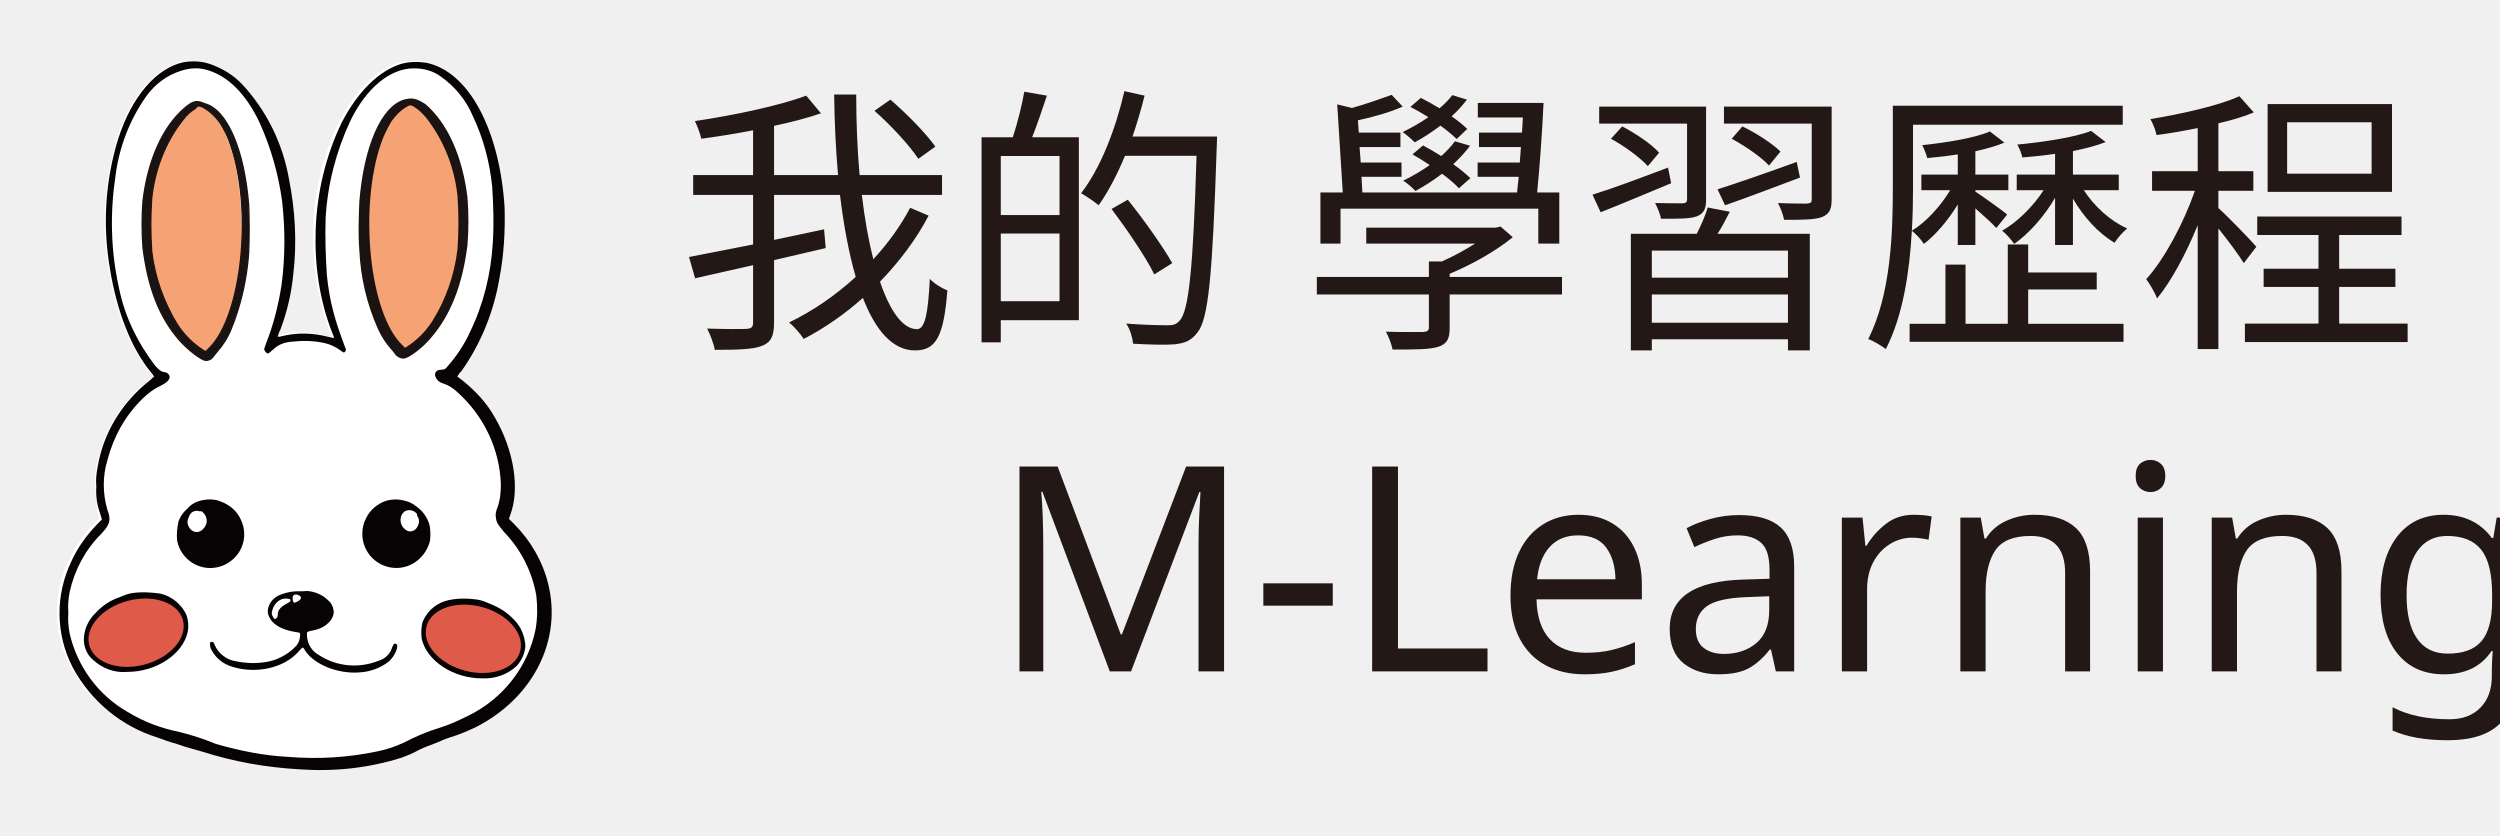
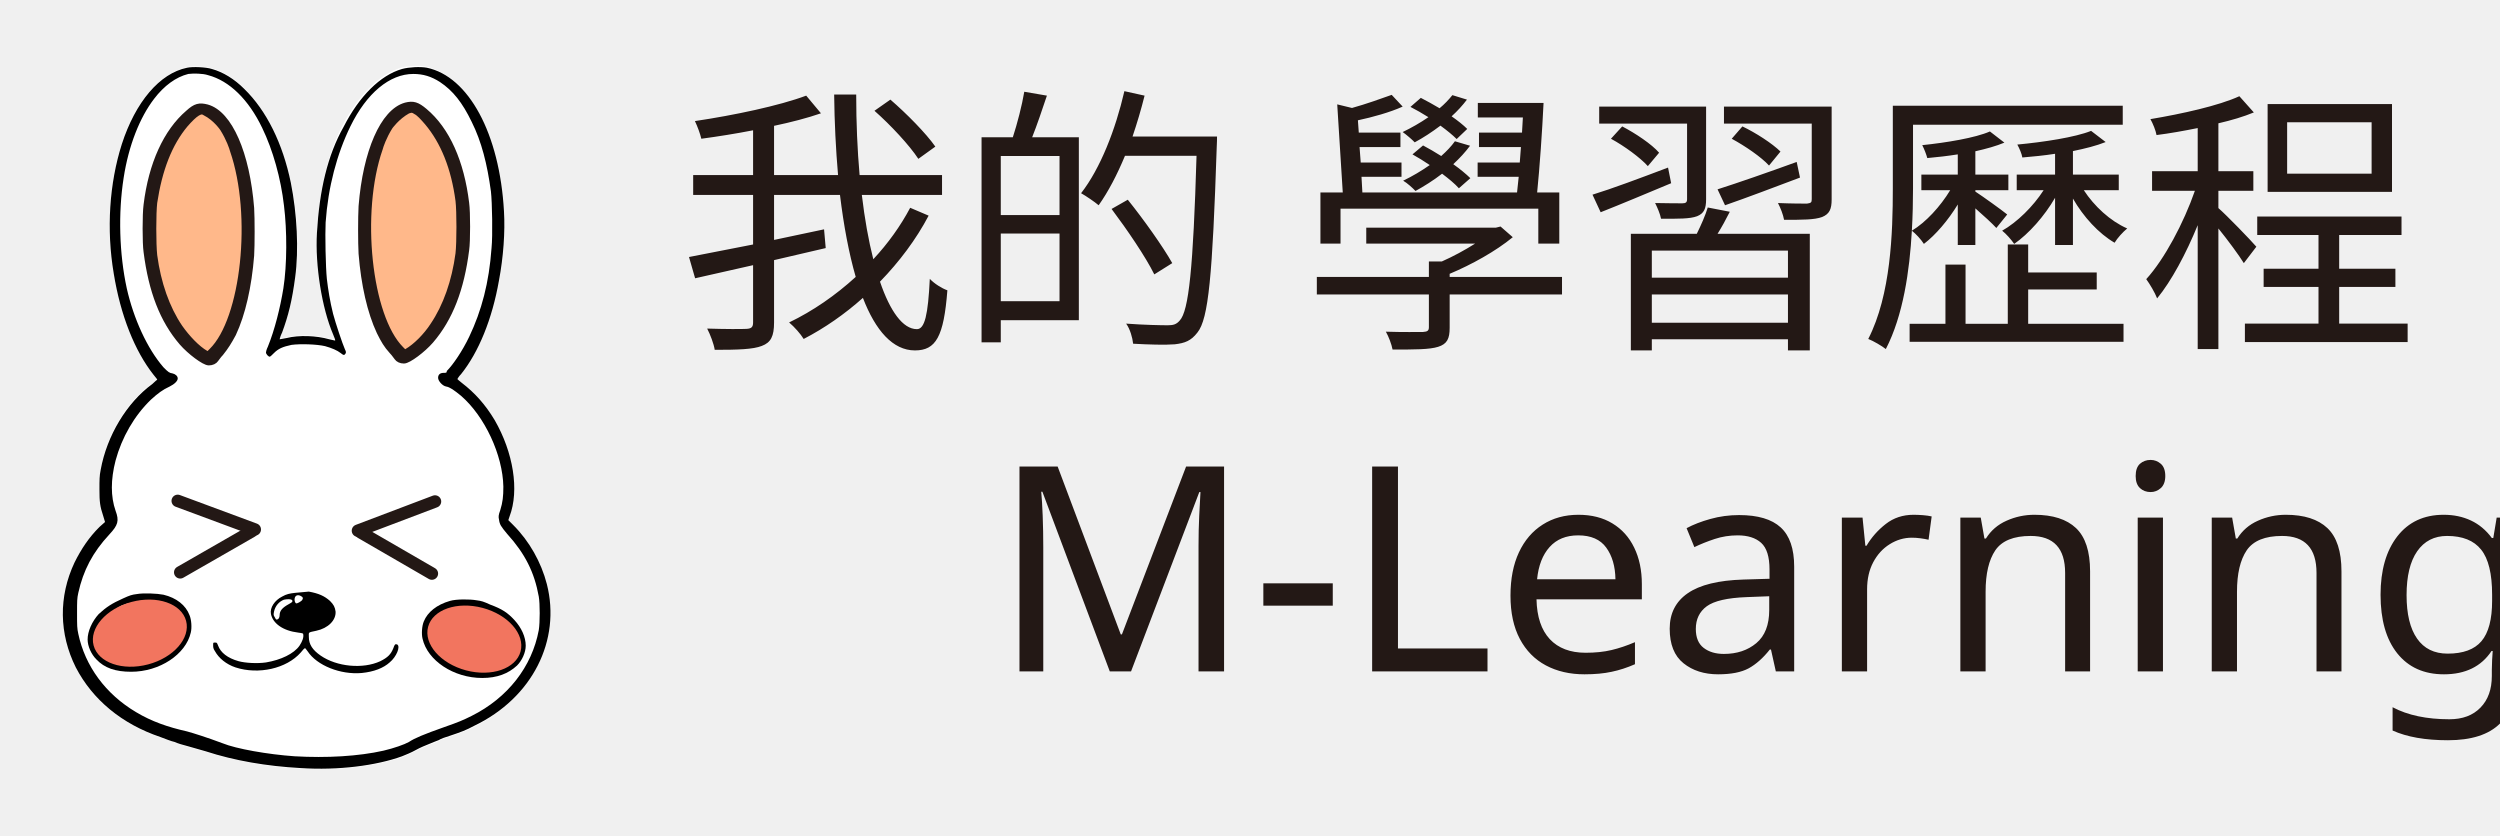
<svg xmlns="http://www.w3.org/2000/svg" version="1.1" id="圖層_1" x="0px" y="0px" viewBox="0 0 402.3 134.5" style="enable-background:new 0 0 402.3 134.5;" xml:space="preserve">
  <style type="text/css">
- 	.st0{fill-rule:evenodd;clip-rule:evenodd;fill:#FFFFFF;}
- 	.st1{fill-rule:evenodd;clip-rule:evenodd;fill:#070304;}
- 	.st2{fill:#E05A49;}
- 	.st3{fill-rule:evenodd;clip-rule:evenodd;fill:#F5A274;}
- 	.st4{fill-rule:evenodd;clip-rule:evenodd;fill:#1B1311;stroke:#1B1311;stroke-width:0.41;stroke-miterlimit:10;}
- 	.st5{fill-rule:evenodd;clip-rule:evenodd;fill:#1B1311;stroke:#1B1311;stroke-width:0.205;stroke-miterlimit:10;}
- 	.st6{fill:#231815;}
- 	.st7{font-family:'LobsterTwo-Italic';}
- 	.st8{font-size:46.178px;}
- 	.st9{font-family:'NotoSerifTC-Medium-83pv-RKSJ-H';}
- 	.st10{font-size:45px;}
+ 	.st0{fill:#231815;}
+ 	.st1{font-family:'LobsterTwo-Italic';}
+ 	.st2{font-size:46.178px;}
+ 	.st3{font-family:'NotoSerifTC-Medium-83pv-RKSJ-H';}
+ 	.st4{font-size:45px;}
+ 	.st5{fill-rule:evenodd;clip-rule:evenodd;fill:#FFFFFF;}
+ 	.st6{fill-rule:evenodd;clip-rule:evenodd;}
+ 	.st7{fill:#F2755F;}
+ 	.st8{fill-rule:evenodd;clip-rule:evenodd;fill:#FFB88A;}
+ 	.st9{fill-rule:evenodd;clip-rule:evenodd;fill:#231815;stroke:#231815;stroke-miterlimit:10;}
+ 	.st10{fill:none;stroke:#231815;stroke-width:2;stroke-linecap:round;stroke-linejoin:round;}
</style>
  <g>
-     <g id="logo" transform="translate(0 -54.5)">
-       <g id="Group_535" transform="translate(-30 -43.202)">
-         <path id="Path_1519" class="st0" d="M111.4,183.4c-1-1.1-1.2-1.4-1.3-2.3c-0.1-0.5,0-1.1,0.2-1.5c0.4-1.2,0.6-2.6,0.6-3.9     c-0.2-5.6-2.7-10.9-6.9-14.7c-0.7-0.7-1.5-1.2-2.4-1.5c-0.7-0.2-1.2-0.7-1.3-1.4c0-0.5,0.3-0.8,1-0.8c0.3,0,0.7-0.1,0.9-0.4     c1.5-1.7,2.7-3.5,3.7-5.6c2.1-4.5,3.4-9.4,3.7-14.4c0.1-3.1,0.1-6.1-0.1-9.1c-0.4-3.9-1.4-7.8-3.1-11.3c-1.1-2.6-2.9-4.8-5.2-6.4     c-1.3-0.9-2.8-1.4-4.3-1.3c-3.9,0-7.6,3.1-10.2,8.4c-2.3,4.9-3.7,10.2-4,15.7c-0.1,3.1-0.1,6.1,0.2,9.2c0.2,1.9,0.6,3.8,1,5.7     c0.5,2,1.1,3.9,1.9,5.8c0.2,0.4,0.2,0.5,0.1,0.7c-0.2,0.3-0.4,0.3-0.8-0.1c-0.8-0.6-1.6-1-2.6-1.2c-1.8-0.4-3.6-0.4-5.4-0.2     c-1.1,0.1-2.1,0.5-2.9,1.3c-0.2,0.2-0.5,0.4-0.8,0.6c-0.3-0.1-0.6-0.4-0.6-0.7c0.1-0.3,0.2-0.6,0.3-0.9c1.2-3.1,2-6.2,2.5-9.4     c0.6-4.5,0.6-9,0.1-13.5c-0.6-4.3-1.8-8.6-3.6-12.6c-2.2-4.7-5.3-7.8-8.8-8.6c-1.2-0.3-2.3-0.2-3.5,0c-2.2,0.7-4.2,2.1-5.5,4     c-2.7,3.8-4.4,8.2-5,12.8c-0.9,6-0.7,12,0.5,17.9c1,4.7,3,9,5.9,12.8c0.7,0.9,0.8,0.9,1.5,1c0.4,0,0.8,0.4,0.8,0.8     c0,0.4-0.5,0.9-1.3,1.3c-1.1,0.6-2.1,1.3-3,2.1c-2.8,2.7-4.8,6.1-5.7,9.9c-0.8,2.7-0.8,5.5,0,8.1c0.5,1.6,0.3,2.3-1,3.8     c-2.5,2.6-4.3,5.9-5.1,9.4c-0.2,1.1-0.3,2.2-0.2,3.3c-0.1,1.1,0,2.2,0.2,3.3c1.2,5.4,4.6,10,9.4,12.7c2.5,1.5,5.3,2.6,8.3,3.2     c2,0.5,3.9,1.1,5.8,1.9c3.8,1.1,7.8,1.9,11.7,2.1c4.8,0.4,9.7,0.1,14.4-0.9c1.4-0.3,2.8-0.8,4.2-1.4c1.9-0.9,3.8-1.8,5.8-2.4     c1.5-0.5,3-1.1,4.5-1.9c5.6-2.7,9.7-7.9,10.9-14c0.2-1.8,0.2-3.6,0.1-5.4C115.9,189.7,114.2,186.2,111.4,183.4z" />
-         <path id="Path_1520" class="st0" d="M45.3,176c0-1,0-2.1,0.2-3.1c1-5.5,3.9-10.5,8.3-13.9c0.3-0.2,0.6-0.4,0.8-0.7     c-0.2-0.3-0.4-0.5-0.6-0.8c-3.1-3.8-5.4-9.7-6.5-16.5c-1.2-7-0.7-14.2,1.3-21c2.2-6.9,6.1-11.4,10.6-12.4c1.3-0.2,2.7-0.1,4,0.2     c2,0.6,3.8,1.8,5.2,3.3c3.9,4.2,6.5,9.5,7.5,15.2c1.1,5,1.3,10.2,0.7,15.3c-0.3,3.1-1.1,6.1-2.1,9c-0.2,0.4-0.3,0.8-0.4,1.1     c0.4,0,0.8-0.1,1.1-0.2c2.3-0.5,4.7-0.4,7,0.2c0.4,0.1,0.8,0.2,0.9,0.2c0.1,0,0-0.3-0.3-1c-1.9-5.2-2.8-10.8-2.6-16.4     c0.1-6,1.6-11.9,4.2-17.3c2.6-5,6-8.3,9.5-9.4c1.3-0.3,2.7-0.4,4.1-0.2c6.8,1.4,11.8,10.7,12.6,23.3c0.2,3.8-0.1,7.5-0.8,11.2     c-0.8,5.5-2.9,10.7-6.2,15.2c-0.2,0.2-0.4,0.5-0.6,0.8c0.2,0.2,0.5,0.5,0.8,0.6c2.2,1.6,4,3.7,5.3,6.1c3.1,5.2,4,11.4,2.4,15.6     l-0.2,0.6l0.8,0.8c2.6,2.7,4.5,6,5.5,9.6c2.3,9.1-2.4,18.4-11.6,23.1c-1.3,0.7-2.6,1.2-4,1.6c-0.6,0.2-1.2,0.4-1.8,0.7     c-0.5,0.2-1,0.4-1.5,0.6c-0.5,0.2-1.5,0.6-2.3,1c-0.7,0.4-1.7,0.8-2.3,1c-5.3,1.7-10.9,2.3-16.5,1.9c-5.2-0.3-10.5-1.2-15.5-2.8     c-0.8-0.2-2-0.6-2.8-0.8s-1.8-0.5-2.2-0.7s-1.5-0.5-2.3-0.8c-5.9-1.8-10.8-5.9-13.7-11.3c-2.8-5.3-2.9-11.7-0.2-17.1     c1-2.1,2.3-4.1,4-5.8l0.9-0.9l-0.3-1" />
-         <path id="Path_1521" class="st1" d="M59.6,107.7c-4.4,0.9-8.4,5.5-10.6,12.4c-2.1,6.8-2.5,14-1.3,20.9c1.1,6.8,3.4,12.7,6.5,16.5     c0.2,0.2,0.4,0.5,0.6,0.8c-0.3,0.2-0.5,0.5-0.8,0.7c-4.4,3.5-7.4,8.4-8.3,13.9c-0.2,1-0.3,2.1-0.2,3.1c-0.1,1.5,0.1,2.9,0.6,4.3     l0.3,1l-0.9,0.9c-1.6,1.7-3,3.6-4,5.8c-2.6,5.4-2.6,11.7,0.2,17.1c2.9,5.4,7.8,9.5,13.7,11.3c0.8,0.3,1.9,0.7,2.3,0.8     c0.5,0.1,1.5,0.5,2.2,0.7c0.8,0.2,2,0.6,2.8,0.8c5,1.6,10.2,2.5,15.5,2.8c5.6,0.4,11.2-0.2,16.5-1.9c0.5-0.2,1.6-0.6,2.3-1     c0.7-0.4,1.7-0.8,2.3-1c0.5-0.2,1-0.4,1.5-0.6c0.6-0.3,1.2-0.5,1.8-0.7c1.4-0.4,2.7-1,4-1.6c9.2-4.7,13.9-14,11.6-23.1     c-0.9-3.6-2.8-6.9-5.5-9.6l-0.8-0.8l0.2-0.6c1.6-4.2,0.6-10.4-2.4-15.6c-1.3-2.4-3.2-4.4-5.3-6.1c-0.3-0.2-0.5-0.4-0.8-0.6     c0.2-0.3,0.3-0.6,0.6-0.8c3.2-4.5,5.3-9.7,6.2-15.2c0.7-3.7,0.9-7.4,0.8-11.2c-0.8-12.6-5.8-21.9-12.6-23.3     c-1.4-0.2-2.7-0.2-4.1,0.2c-3.5,1.1-6.9,4.4-9.5,9.4c-2.6,5.4-4,11.3-4.2,17.3c-0.2,5.6,0.6,11.2,2.6,16.4c0.3,0.7,0.4,1,0.3,1     c0,0-0.4-0.1-0.9-0.2c-2.3-0.6-4.7-0.7-7-0.2c-0.4,0.1-0.8,0.2-1.1,0.2c0.1-0.4,0.2-0.8,0.4-1.1c1.1-2.9,1.8-5.9,2.1-9     c0.6-5.1,0.3-10.3-0.7-15.3c-1-5.7-3.6-11-7.5-15.2c-1.4-1.5-3.2-2.6-5.2-3.3C62.3,107.5,60.9,107.5,59.6,107.7z M63.1,108.9     c3.5,0.9,6.5,3.9,8.7,8.6c1.8,4,3,8.2,3.6,12.6c0.5,4.5,0.5,9-0.1,13.5c-0.5,3.2-1.3,6.4-2.5,9.4c-0.1,0.3-0.2,0.6-0.3,0.9     c0.1,0.3,0.3,0.6,0.6,0.7c0.3-0.1,0.5-0.4,0.8-0.6c0.8-0.8,1.8-1.2,2.9-1.3c1.8-0.2,3.6-0.2,5.4,0.2c0.9,0.2,1.8,0.6,2.6,1.2     c0.5,0.4,0.6,0.4,0.8,0.1c0.1-0.2,0.1-0.3-0.1-0.7c-0.7-1.9-1.4-3.8-1.9-5.8c-0.5-1.9-0.8-3.8-1-5.7c-0.2-3.1-0.3-6.1-0.2-9.2     c0.3-5.4,1.7-10.8,4-15.7c2.6-5.3,6.4-8.4,10.2-8.4c1.6,0,3.1,0.4,4.3,1.3c2.3,1.6,4.1,3.8,5.2,6.4c1.7,3.6,2.7,7.4,3.1,11.3     c0.2,3,0.3,6.1,0.1,9.1c-0.3,5-1.5,9.9-3.7,14.4c-0.9,2-2.2,3.9-3.7,5.6c-0.2,0.3-0.5,0.4-0.9,0.4c-0.6,0-1,0.3-1,0.8     c0.1,0.7,0.6,1.2,1.3,1.4c0.9,0.3,1.7,0.8,2.4,1.5c4.2,3.8,6.7,9.1,6.9,14.7c0,1.3-0.1,2.6-0.6,3.9c-0.2,0.5-0.3,1-0.2,1.5     c0.1,0.8,0.3,1.1,1.3,2.3c2.7,2.8,4.5,6.3,5.2,10.2c0.2,1.8,0.2,3.6-0.1,5.4c-1.2,6.1-5.3,11.3-10.9,14c-1.4,0.7-2.9,1.4-4.5,1.9     c-2,0.6-3.9,1.4-5.8,2.4c-1.3,0.6-2.7,1.1-4.2,1.4c-4.7,1-9.6,1.3-14.4,0.9c-4-0.2-7.9-1-11.7-2.1c-1.9-0.8-3.8-1.4-5.8-1.9     c-2.9-0.6-5.7-1.6-8.3-3.2c-4.8-2.7-8.2-7.4-9.4-12.7c-0.2-1.1-0.3-2.2-0.2-3.3c-0.1-1.1,0-2.2,0.2-3.3c0.8-3.6,2.5-6.8,5.1-9.4     c1.4-1.5,1.6-2.2,1-3.8c-0.8-2.7-0.8-5.5,0-8.1c1-3.8,2.9-7.2,5.7-9.9c0.9-0.9,1.9-1.6,3-2.1c0.8-0.4,1.3-0.9,1.3-1.3     c0-0.4-0.4-0.8-0.8-0.8c-0.6-0.1-0.7-0.2-1.5-1c-2.9-3.8-5-8.1-5.9-12.8c-1.3-5.9-1.4-12-0.5-17.9c0.6-4.6,2.3-9,5-12.8     c1.4-1.9,3.3-3.3,5.5-4C60.7,108.6,61.9,108.6,63.1,108.9z" />
-         <path id="Path_1522" class="st1" d="M77.1,192.9c-0.8,0.1-1.5,0.3-2.2,0.6c-1.1,0.5-1.9,1.6-1.8,2.8c0.3,1.6,1.9,2.7,4.4,3.1     c0.7,0.1,0.8,0.1,0.8,0.4c0,0.7-0.2,1.3-0.6,1.8c-1.4,1.5-3.3,2.5-5.4,2.7c-1.5,0.2-3,0.1-4.4-0.2c-1.4-0.2-2.7-1.2-3.3-2.5     c-0.2-0.5-0.2-0.6-0.5-0.6s-0.3,0-0.3,0.4c0,0.4,0.1,0.7,0.3,1c0.7,1.3,1.9,2.2,3.3,2.6c3.8,1.2,8.3,0.2,10.6-2.4     c0.2-0.2,0.4-0.5,0.7-0.7c0.2,0.1,0.3,0.3,0.4,0.5c1.5,2.3,5.4,3.8,8.8,3.5c1.7-0.1,3.3-0.7,4.6-1.7c1.1-0.9,1.8-2.7,1.2-2.9     c-0.3-0.1-0.4,0.1-0.6,0.6c-0.3,1-1.1,1.8-2.1,2.1c-3.2,1.3-6.8,1-9.7-0.9c-1.1-0.6-1.8-1.7-1.9-3c0-0.8-0.2-0.7,1.2-1     c1.9-0.4,3.2-1.8,3.1-3.1c-0.1-0.7-0.4-1.3-0.9-1.7c-0.9-0.9-2.1-1.4-3.4-1.5C78.6,192.9,77.8,192.8,77.1,192.9z M78.1,193.5     c0.4,0.2,0.4,0.4,0.2,0.7c-0.2,0.2-0.6,0.4-0.9,0.5c-0.2,0-0.3-0.4-0.3-0.6C77,193.4,77.5,193.2,78.1,193.5L78.1,193.5z      M76.6,194.1c0.3,0.2,0.2,0.4-0.4,0.7c-1.1,0.6-1.5,1.1-1.5,1.8c0,0.4-0.2,0.7-0.5,0.7c-0.1,0-0.2-0.2-0.3-0.4     c-0.2-0.3-0.2-0.6-0.1-0.9c0.2-0.9,0.8-1.6,1.6-1.9C75.8,194,76.2,194,76.6,194.1L76.6,194.1z" />
-         <g id="Group_530" transform="translate(2.696 64.324)">
-           <path id="Path_1523" class="st1" d="M48.7,128.8c-0.8,0.1-1.5,0.4-2.2,0.7c-1.5,0.5-2.8,1.4-3.9,2.6c-1.1,1.1-1.8,2.6-1.8,4.2      c0,1.2,0.5,2.4,1.4,3.2c1.5,1.4,3.5,2.2,5.6,2c4.6,0,8.9-2.8,9.7-6.4c0.2-0.9,0.1-1.9-0.2-2.8c-0.8-1.7-2.4-3-4.2-3.4      C51.6,128.7,50.2,128.6,48.7,128.8z M52.4,130.1c1.5,0.3,2.8,1.2,3.6,2.5c1,2-0.1,4.4-2.6,6.2c-1,0.6-2.1,1.1-3.2,1.4      c-0.8,0.2-1.6,0.3-2.4,0.3c-0.7,0.1-1.5,0-2.2-0.2c-1.4-0.3-2.6-1.2-3.3-2.4c-1-2.1,0.1-4.6,2.9-6.4c0.8-0.6,1.8-1,2.7-1.1      c0.6-0.1,1.1-0.2,1.2-0.3C50.2,129.9,51.3,129.9,52.4,130.1z" />
-           <ellipse id="Ellipse_231" transform="matrix(0.9664 -0.2571 0.2571 0.9664 -33.0996 17.1851)" class="st2" cx="49.2" cy="135.2" rx="7.8" ry="5.3" />
-         </g>
-         <g id="Group_531" transform="translate(43.852 65.064)">
-           <path id="Path_1524" class="st1" d="M58.4,129.2c-1.9,0.4-3.4,1.6-4.2,3.4c-0.3,0.9-0.3,1.9-0.2,2.8c0.8,3.6,5.1,6.4,9.7,6.4      c2.1,0.1,4.1-0.6,5.6-2c0.8-0.9,1.3-2,1.4-3.2c-0.1-1.6-0.7-3.1-1.8-4.2c-1.1-1.2-2.4-2-3.9-2.6c-0.7-0.3-1.4-0.6-2.2-0.7      C61.3,128.9,59.9,128.9,58.4,129.2z M62.4,130.2c0.1,0,0.7,0.1,1.2,0.3c1,0.2,1.9,0.6,2.7,1.1c2.8,1.8,3.9,4.3,2.9,6.4      c-0.7,1.2-1.9,2.1-3.3,2.4c-0.7,0.2-1.5,0.3-2.2,0.2c-0.8,0-1.6-0.1-2.4-0.3c-1.1-0.3-2.2-0.8-3.2-1.4c-2.5-1.8-3.6-4.2-2.6-6.2      c0.8-1.3,2.1-2.2,3.6-2.5C60.2,130.2,61.3,130.1,62.4,130.2z" />
-           <ellipse id="Ellipse_232" transform="matrix(0.2571 -0.9664 0.9664 0.2571 -84.5523 160.8304)" class="st2" cx="62.3" cy="135.4" rx="5.3" ry="7.8" />
-         </g>
-         <g id="Group_532" transform="translate(36.725 4.709)">
-           <path id="Path_1525" class="st3" d="M59.2,109.8c-1.1,0.1-2.4,1.6-2.9,2.3c-0.8,1-1.3,2.1-1.7,3.2c-0.7,1.8-1.2,3.6-1.5,5.5      c-0.4,2.3-0.6,4.6-0.7,6.9c-0.2,6.2-0.3,10.4,1.5,15.3c1.1,2.9,2.3,6.2,4.4,6.4c3.4,0.3,6.6-8.1,7.3-10      c1.5-3.6,2.3-7.4,2.2-11.3C67.7,118.6,62.3,109.4,59.2,109.8z" />
-           <path id="Path_1526" class="st4" d="M58.4,109.2c-3.6,1-6.4,7.4-7.1,16.3c-0.1,2.6-0.2,5.1,0,7.7c0.2,4.4,1.2,8.7,3,12.7      c0.5,1.1,1.2,2.2,2,3.1c0.4,0.4,0.7,0.9,0.8,1c0.3,0.3,0.7,0.5,1.1,0.5c0.7,0,3-1.7,4.3-3.3c3.1-3.6,5-8.4,5.8-14.8      c0.2-2.5,0.2-5.1,0-7.6c-0.8-6.6-3.2-11.9-6.7-14.9C60.2,109,59.6,108.9,58.4,109.2z M60,110c0.8,0.5,1.4,1.1,2,1.8      c2.9,3.7,4.6,8.1,5.1,12.7c0.2,2.9,0.2,5.7,0,8.6c-0.5,4.2-1.9,8.2-4.1,11.7c-1.1,1.7-2.5,3.1-4.2,4.2l-0.4,0.2l-0.6-0.6      c-5.3-5.2-7-22.2-3.4-32.6c0.4-1.2,1-2.4,1.7-3.6c0.8-1.1,1.7-2,2.9-2.6C59.1,109.7,59.6,109.7,60,110L60,110z" />
-         </g>
-         <g id="Group_534" transform="translate(10.216 4.888)">
-           <g id="Group_533" transform="translate(0.341 0.574)">
-             <path id="Path_1527" class="st3" d="M51.5,109.3c1.1,0.1,2.4,1.6,2.9,2.3c0.8,1,1.3,2.1,1.7,3.2c0.7,1.8,1.2,3.6,1.5,5.5       c0.4,2.3,0.6,4.6,0.7,6.9c0.2,6.2,0.3,10.4-1.5,15.3c-1.1,2.9-2.3,6.2-4.4,6.4c-3.4,0.3-6.6-8.1-7.3-10       c-1.5-3.6-2.3-7.4-2.2-11.3C43,118.1,48.4,108.9,51.5,109.3z" />
-           </g>
-           <path id="Path_1528" class="st5" d="M49.5,110.2c-3.5,3-5.9,8.3-6.7,14.9c-0.2,2.5-0.2,5.1,0,7.6c0.8,6.4,2.6,11.1,5.8,14.8      c1.3,1.5,3.6,3.3,4.3,3.3c0.4,0,0.8-0.1,1.1-0.5c0.1-0.1,0.5-0.6,0.8-1c0.8-0.9,1.5-2,2-3.1c1.7-4,2.7-8.4,3-12.7      c0.1-2.6,0.1-5.1,0-7.7c-0.7-8.9-3.5-15.4-7.1-16.3C51.4,108.9,50.8,109.1,49.5,110.2z M52.3,110c1.2,0.6,2.1,1.5,2.9,2.6      c0.7,1.1,1.3,2.3,1.7,3.6c3.6,10.5,1.8,27.4-3.4,32.6l-0.6,0.6l-0.4-0.2c-1.7-1.1-3.1-2.5-4.2-4.2c-2.2-3.6-3.6-7.6-4.1-11.7      c-0.2-2.9-0.2-5.7,0-8.6c0.5-4.6,2.2-9.1,5.1-12.7c0.5-0.7,1.2-1.3,2-1.8C51.4,109.8,51.9,109.8,52.3,110z" />
-         </g>
-         <path id="Path_1529" class="st1" d="M62.5,178.2c-0.9,0.2-1.7,0.6-2.3,1.3c-0.7,0.6-1.2,1.3-1.5,2.2c-0.2,1-0.3,2-0.2,3     c0.6,3,3.5,4.9,6.4,4.3c2.5-0.5,4.4-2.7,4.4-5.3c0-0.9-0.2-1.7-0.6-2.5c-0.6-1.3-1.8-2.3-3.2-2.8C64.6,178,63.5,178,62.5,178.2z      M62.6,180.1c0.8,0.7,0.9,1.8,0.2,2.6c-0.1,0.1-0.2,0.2-0.3,0.3c-0.6,0.5-1.4,0.4-1.9-0.2c-0.1-0.1-0.1-0.2-0.2-0.3     c-0.3-0.5-0.3-1.1,0-1.6c0.2-0.8,1-1.2,1.8-0.9C62.4,179.9,62.5,180,62.6,180.1L62.6,180.1z" />
-         <path id="Path_1530" class="st1" d="M92.1,178.3c-1.4,0.5-2.5,1.4-3.2,2.8c-0.4,0.8-0.6,1.6-0.6,2.5c0,3,2.4,5.5,5.5,5.5     c2.6,0,4.8-1.9,5.4-4.4c0.1-1,0.1-2-0.2-2.9c-0.3-0.8-0.8-1.6-1.5-2.2c-0.7-0.6-1.4-1.1-2.3-1.3C94.2,178,93.1,178,92.1,178.3z      M97.2,180.8c0.3,0.5,0.3,1.1,0,1.6c-0.3,0.7-1.1,1-1.7,0.7c-0.1-0.1-0.2-0.1-0.3-0.2c-0.8-0.6-1-1.8-0.4-2.6     c0.1-0.1,0.2-0.2,0.3-0.3c0.7-0.4,1.5-0.2,2,0.4C97.1,180.6,97.1,180.7,97.2,180.8z" />
-       </g>
+     <text transform="matrix(1 0 0 1 159.5707 108.0414)" class="st0 st1 st2">M-Learning</text>
+     <text transform="matrix(1 0 0 1 109.0301 52.6549)" class="st0 st3 st4">我的 學習歷程</text>
+   </g>
+   <g>
+     <path class="st5" d="M81.5,86c-1-1.1-1.2-1.4-1.3-2.3c-0.1-0.4,0-0.7,0.2-1.5c0.4-1.3,0.5-2.3,0.5-3.8c0-5.2-2.9-11.3-6.8-14.6   c-1.1-0.9-1.8-1.4-2.4-1.5c-0.6-0.1-1.3-0.9-1.3-1.4s0.3-0.8,0.9-0.8c0.4,0,0.5-0.1,0.9-0.4c1.1-1,2.5-3.2,3.6-5.5   c2-4.1,3.2-8.7,3.6-14.3c0.1-1.9,0.1-7.3-0.1-9.1c-0.5-4.5-1.5-8.1-3.1-11.2c-1.5-3.1-3.1-5-5.1-6.4c-1.4-0.9-2.7-1.3-4.3-1.3   c-3.8,0-7.6,3.1-10.1,8.4c-2.2,4.5-3.6,9.8-4,15.5c-0.1,2-0.1,7.2,0.2,9.1c0.2,1.7,0.5,3.7,1,5.6c0.4,1.6,1.4,4.8,1.9,5.7   c0.2,0.4,0.2,0.5,0.1,0.7c-0.2,0.3-0.4,0.3-0.8-0.1c-0.6-0.5-1.4-0.9-2.5-1.1c-1.3-0.3-3.9-0.4-5.4-0.2c-1.5,0.2-2.1,0.5-2.8,1.3   c-0.3,0.3-0.7,0.6-0.7,0.6c-0.2,0-0.6-0.4-0.6-0.7c0-0.1,0.1-0.5,0.3-0.9c1.1-2.6,2-6.3,2.5-9.4c0.6-3.8,0.6-9.3,0.1-13.3   c-0.6-4.4-1.9-9-3.5-12.5c-2.2-4.7-5.3-7.7-8.7-8.5c-1-0.3-2.5-0.2-3.5,0c-2,0.5-3.9,1.9-5.5,4c-2.3,3-4.1,7.5-4.9,12.7   c-0.9,5.6-0.7,12.2,0.5,17.8c1.1,4.9,3.3,9.7,5.9,12.7c0.7,0.9,0.8,0.9,1.5,1c0.5,0.1,0.8,0.4,0.8,0.8c0,0.4-0.5,0.9-1.3,1.3   c-1.1,0.5-1.9,1.1-3,2.1c-2.7,2.6-4.7,6.1-5.7,9.8c-0.8,3.1-0.8,5.8,0,8.1c0.5,1.6,0.3,2.3-1,3.8c-2.7,2.9-4.2,5.8-5,9.4   c-0.2,0.9-0.2,1.3-0.2,3.3c0,2,0,2.4,0.2,3.3c1.1,5.2,4.4,9.7,9.3,12.6c2.5,1.5,5.1,2.5,8.2,3.1c1.2,0.2,3.3,0.9,5.7,1.9   c2.2,0.9,7.3,1.8,11.6,2.1c5.3,0.4,10.3,0.1,14.3-0.9c1.7-0.4,3.5-1,4.1-1.4c0.9-0.5,2.3-1.1,5.7-2.4c2.4-0.9,3-1.1,4.4-1.8   c5.8-3,9.8-8,10.8-13.8c0.2-1.2,0.2-4.3,0-5.4C85.9,92.1,84.4,89.2,81.5,86L81.5,86z" />
+     <path class="st5" d="M16,78.6c0-1.5,0-2.1,0.2-3.1c1-5.5,4.2-10.9,8.3-13.8c0.4-0.3,0.8-0.6,0.8-0.7c0,0-0.3-0.4-0.6-0.8   c-3.1-3.8-5.3-9.6-6.4-16.3c-1.2-7.1-0.7-14.5,1.3-20.8c2.2-6.8,6.1-11.3,10.5-12.3c0.9-0.2,3.1-0.1,4,0.2c1.8,0.5,3.5,1.6,5.2,3.2   c3.5,3.5,6.1,8.8,7.5,15.1c1.1,5,1.3,10.8,0.7,15.2c-0.5,3.9-1.1,6.3-2.1,8.9c-0.2,0.6-0.4,1.1-0.4,1.1c0,0,0.5-0.1,1.1-0.2   c2.1-0.5,4.8-0.4,6.9,0.2c0.4,0.1,0.8,0.2,0.9,0.2c0.1,0,0-0.3-0.3-1c-1.8-4.2-2.8-11-2.6-16.3c0.4-6.9,1.7-12.5,4.1-17.2   c2.6-4.9,5.9-8.2,9.4-9.3c1.1-0.3,2.9-0.4,4-0.2C75.3,12.2,80.3,21.5,81,34c0.2,3.3-0.1,7.4-0.8,11.1c-1.2,6.2-3.3,11.5-6.1,15.1   c-0.3,0.4-0.6,0.7-0.6,0.8s0.3,0.3,0.7,0.6c2.1,1.6,3.8,3.5,5.3,6c3.1,5.2,4,11.3,2.4,15.5l-0.2,0.6l0.8,0.8c2.6,2.6,4.6,6,5.4,9.5   c2.3,9-2.4,18.3-11.5,22.9c-1.3,0.7-2.2,1-3.9,1.6c-0.7,0.2-1.5,0.5-1.8,0.7c-0.3,0.2-1,0.4-1.5,0.6c-0.5,0.2-1.5,0.6-2.2,1   c-0.7,0.3-1.7,0.8-2.2,1c-4.2,1.5-10.4,2.2-16.3,1.9c-5.5-0.3-10.8-1.3-15.3-2.7c-0.8-0.2-2-0.6-2.8-0.8c-0.8-0.2-1.7-0.5-2.2-0.7   c-0.5-0.2-1.5-0.5-2.3-0.8c-6.3-2.2-11-6-13.6-11.2C9.5,102,9.4,96,12,90.5c1.1-2.2,2.3-4,4-5.7l0.9-0.9l-0.3-1" />
+     <path class="st6" d="M30.1,10.9c-4.4,0.9-8.3,5.5-10.5,12.3c-2,6.3-2.5,13.7-1.3,20.8c1.1,6.8,3.4,12.5,6.4,16.3   c0.3,0.4,0.6,0.7,0.6,0.8c0,0-0.4,0.3-0.8,0.7c-4.1,3-7.3,8.3-8.3,13.8c-0.2,1-0.2,1.6-0.2,3.1c0,2.1,0.1,2.8,0.6,4.3l0.3,1   L16,84.8c-1.7,1.7-2.9,3.5-4,5.7C9.4,96,9.5,102,12.2,107.4c2.7,5.2,7.4,9.1,13.6,11.2c0.8,0.3,1.8,0.7,2.3,0.8   c0.4,0.2,1.4,0.5,2.2,0.7c0.8,0.2,2,0.6,2.8,0.8c4.6,1.5,9.8,2.4,15.3,2.7c6,0.4,12.2-0.4,16.3-1.9c0.5-0.2,1.5-0.6,2.2-1   s1.7-0.8,2.2-1c0.5-0.2,1.2-0.5,1.5-0.6c0.3-0.2,1.1-0.5,1.8-0.7c1.8-0.6,2.6-0.9,3.9-1.6C85.7,112.3,90.3,103,88,94   c-0.9-3.5-2.8-6.9-5.4-9.5l-0.8-0.8l0.2-0.6c1.6-4.2,0.6-10.3-2.4-15.5c-1.5-2.5-3.2-4.4-5.3-6c-0.4-0.3-0.7-0.6-0.7-0.6   s0.2-0.4,0.6-0.8c2.8-3.5,5-8.8,6.1-15.1c0.7-3.7,1-7.8,0.8-11.1c-0.7-12.5-5.7-21.7-12.4-23.1c-1.1-0.2-2.9-0.1-4,0.2   c-3.5,1-6.9,4.4-9.4,9.3C52.7,25,51.4,30.6,51,37.5c-0.3,5.2,0.8,12.1,2.6,16.3c0.3,0.7,0.4,1,0.3,1c0,0-0.4-0.1-0.9-0.2   c-2.1-0.6-4.9-0.7-6.9-0.2c-0.6,0.1-1.1,0.2-1.1,0.2c0,0,0.1-0.5,0.4-1.1c1-2.7,1.6-5.1,2.1-8.9c0.6-4.4,0.3-10.2-0.7-15.2   c-1.3-6.3-3.9-11.6-7.5-15.1c-1.6-1.6-3.4-2.7-5.2-3.2C33.2,10.8,31,10.7,30.1,10.9L30.1,10.9z M33.5,12.1c3.4,0.9,6.5,3.9,8.7,8.5   c1.7,3.5,3,8.1,3.5,12.5c0.5,4,0.5,9.5-0.1,13.3c-0.5,3.1-1.4,6.7-2.5,9.4c-0.2,0.4-0.3,0.8-0.3,0.9c0,0.3,0.4,0.7,0.6,0.7   c0.1,0,0.4-0.3,0.7-0.6c0.7-0.7,1.4-1,2.8-1.3c1.5-0.2,4.1-0.1,5.4,0.2c1.1,0.3,2,0.7,2.5,1.1c0.5,0.4,0.6,0.4,0.8,0.1   c0.1-0.2,0.1-0.3-0.1-0.7c-0.4-0.9-1.5-4.2-1.9-5.7c-0.5-2-0.8-3.9-1-5.6c-0.2-1.9-0.3-7.2-0.2-9.1c0.4-5.7,1.8-11,4-15.5   c2.6-5.3,6.3-8.4,10.1-8.4c1.6,0,2.9,0.4,4.3,1.3c2.1,1.4,3.6,3.3,5.1,6.4c1.6,3.2,2.5,6.8,3.1,11.2c0.2,1.7,0.3,7.2,0.1,9.1   c-0.4,5.6-1.6,10.1-3.6,14.3c-1.1,2.3-2.6,4.5-3.6,5.5C71.9,60,71.8,60,71.4,60c-0.6,0-0.9,0.3-0.9,0.8s0.7,1.3,1.3,1.4   c0.6,0.1,1.3,0.6,2.4,1.5C78,67,80.9,73.2,81,78.3c0,1.6-0.1,2.5-0.5,3.8c-0.3,0.8-0.3,1.1-0.2,1.5c0.1,0.8,0.3,1.1,1.3,2.3   c2.9,3.2,4.4,6.2,5.1,10.1c0.2,1.1,0.2,4.2,0,5.4c-1.1,5.9-5,10.9-10.8,13.8c-1.4,0.7-2.1,1-4.4,1.8c-3.4,1.2-4.8,1.8-5.7,2.4   c-0.7,0.4-2.4,1-4.1,1.4c-4,0.9-9.1,1.2-14.3,0.9c-4.3-0.3-9.4-1.2-11.6-2.1c-2.4-0.9-4.6-1.6-5.7-1.9c-3.1-0.7-5.7-1.6-8.2-3.1   c-4.9-2.9-8.2-7.4-9.3-12.6c-0.2-0.9-0.2-1.3-0.2-3.3c0-2,0-2.4,0.2-3.3c0.8-3.6,2.3-6.5,5-9.4c1.4-1.5,1.6-2.2,1-3.8   c-0.8-2.3-0.8-5,0-8.1c1-3.7,3-7.2,5.7-9.8c1.1-1,1.9-1.6,3-2.1c0.8-0.4,1.3-0.9,1.3-1.3c0-0.4-0.4-0.7-0.8-0.8   c-0.6-0.1-0.7-0.2-1.5-1c-2.6-3-4.8-7.8-5.9-12.7c-1.2-5.5-1.4-12.1-0.5-17.8c0.8-5.2,2.6-9.7,4.9-12.7c1.6-2.1,3.5-3.5,5.5-4   C31.1,11.8,32.6,11.8,33.5,12.1L33.5,12.1z" />
+     <path class="st6" d="M47.5,95.4c-0.9,0.1-1.4,0.2-2.1,0.6c-1.2,0.6-2,1.8-1.8,2.8c0.3,1.5,1.9,2.7,4.4,3c0.7,0.1,0.8,0.1,0.8,0.3   c0.1,0.5-0.2,1.2-0.6,1.8c-0.9,1.3-3,2.3-5.4,2.7c-1.4,0.2-3.3,0.1-4.4-0.2c-1.8-0.5-2.9-1.4-3.3-2.5c-0.2-0.5-0.2-0.5-0.5-0.5   s-0.3,0-0.3,0.4c0,0.3,0,0.6,0.3,1c0.6,1.1,1.8,2.1,3.3,2.6c3.7,1.2,8.2,0.2,10.5-2.4c0.3-0.4,0.6-0.7,0.7-0.7c0,0,0.2,0.2,0.4,0.5   c1.5,2.3,5.3,3.8,8.7,3.5c2-0.2,3.5-0.8,4.5-1.7c1.1-0.9,1.8-2.6,1.2-2.9c-0.3-0.1-0.4,0-0.6,0.6c-0.4,1-0.9,1.5-2.1,2.1   c-2.8,1.3-7,0.9-9.6-0.9c-1.3-0.9-1.9-1.8-1.9-3c0-0.8-0.2-0.7,1.2-1c1.9-0.4,3.2-1.7,3.1-3.1c-0.1-0.7-0.3-1.1-0.9-1.7   c-0.9-0.8-1.8-1.2-3.4-1.5C48.6,95.3,48.5,95.3,47.5,95.4L47.5,95.4z M48.4,95.9c0.4,0.2,0.4,0.4,0.2,0.7c-0.2,0.2-0.7,0.5-0.9,0.5   c-0.2,0-0.3-0.4-0.3-0.6C47.4,95.9,47.8,95.6,48.4,95.9z M46.9,96.5c0.3,0.2,0.2,0.4-0.4,0.7c-1.1,0.6-1.5,1.1-1.5,1.8   c0,0.4-0.2,0.7-0.5,0.7c-0.1,0-0.2-0.2-0.3-0.4c-0.2-0.3-0.2-0.4-0.1-0.9c0.2-0.9,0.8-1.6,1.6-1.9C46.2,96.4,46.7,96.4,46.9,96.5   L46.9,96.5z" />
+     <g>
+       <path class="st6" d="M22,95.6c-0.8,0.1-1.1,0.2-2.2,0.7c-1.8,0.8-2.7,1.4-3.9,2.5c-1.1,1.2-1.8,2.8-1.8,4.1c0,1.1,0.6,2.4,1.4,3.2    c1.3,1.4,3.1,2,5.6,2c4.6,0,8.8-2.8,9.6-6.3c0.2-0.8,0.1-2.1-0.2-2.8c-0.6-1.6-2.1-2.8-4.2-3.3C25.3,95.5,23.1,95.4,22,95.6    L22,95.6z M25.7,96.8c1.5,0.3,3.1,1.4,3.6,2.4c0.9,2-0.1,4.4-2.6,6.1c-0.7,0.5-2.2,1.1-3.2,1.4c-0.8,0.2-1.1,0.2-2.4,0.3    c-1.2,0-1.5,0-2.2-0.2c-1.6-0.4-2.7-1.3-3.2-2.4c-1-2,0.1-4.5,2.8-6.3c1-0.7,1.5-0.9,2.7-1.1c0.6-0.1,1.1-0.2,1.2-0.3    C22.9,96.7,25,96.7,25.7,96.8L25.7,96.8z" />
+       <ellipse transform="matrix(0.9663 -0.2575 0.2575 0.9663 -25.476 9.2154)" class="st7" cx="22.5" cy="101.9" rx="7.7" ry="5.2" />
    </g>
    <g>
-       <text transform="matrix(1 0 0 1 159.5707 108.0414)" class="st6 st7 st8">M-Learning</text>
-       <text transform="matrix(1 0 0 1 109.0301 52.6549)" class="st6 st9 st10">我的 學習歷程</text>
+       <path class="st6" d="M72.4,96.7c-2.1,0.6-3.6,1.8-4.2,3.3c-0.3,0.7-0.4,2-0.2,2.8c0.8,3.5,5,6.3,9.6,6.3c2.4,0,4.2-0.7,5.6-2    c0.8-0.8,1.4-2.1,1.4-3.2c0-1.4-0.7-2.9-1.8-4.1c-1.1-1.2-2-1.8-3.9-2.5c-1.1-0.5-1.4-0.6-2.2-0.7C75.6,96.4,73.4,96.4,72.4,96.7    L72.4,96.7z M76.3,97.7c0.1,0,0.6,0.1,1.2,0.3c1.2,0.3,1.7,0.5,2.7,1.1c2.7,1.8,3.9,4.3,2.8,6.3c-0.5,1.1-1.7,1.9-3.2,2.4    c-0.6,0.2-1,0.2-2.2,0.2c-1.2,0-1.6,0-2.4-0.3c-1-0.3-2.4-0.9-3.2-1.4c-2.5-1.7-3.6-4.2-2.6-6.1c0.5-1.1,2-2.1,3.6-2.4    C73.7,97.7,75.9,97.6,76.3,97.7L76.3,97.7z" />
+       <ellipse transform="matrix(0.2575 -0.9663 0.9663 0.2575 -42.7495 150.0812)" class="st7" cx="76.3" cy="102.9" rx="5.2" ry="7.7" />
+     </g>
+     <g>
+       <path class="st8" d="M66.1,17.7c-1.1,0.1-2.3,1.6-2.9,2.3c-0.4,0.5-1,1.3-1.7,3.2c-0.8,2.1-1.2,3.9-1.5,5.4    c-0.6,3.2-0.7,5.8-0.7,6.8c-0.2,6.2-0.3,10.3,1.5,15.2c1.1,2.8,2.3,6.2,4.3,6.3c3.3,0.3,6.5-8,7.3-9.9c1-2.5,2.3-6.2,2.2-11.2    C74.5,26.4,69.1,17.3,66.1,17.7L66.1,17.7z" />
+       <path class="st9" d="M65.3,17c-3.6,1-6.4,7.4-7.1,16.2c-0.1,1.7-0.1,5.9,0,7.6c0.4,5,1.4,9.4,2.9,12.6c0.7,1.4,1.1,2.1,2,3.1    c0.4,0.4,0.7,0.9,0.8,1c0.2,0.3,0.6,0.5,1.1,0.5c0.7,0,3-1.7,4.3-3.2c3.1-3.6,4.9-8.3,5.7-14.6c0.2-1.3,0.2-6.1,0-7.5    c-0.8-6.6-3.1-11.8-6.7-14.8C67.1,16.9,66.5,16.7,65.3,17L65.3,17z M66.9,17.9c0.6,0.3,1.2,1,1.9,1.8c2.6,3.1,4.3,7.3,5,12.6    c0.2,1.7,0.2,6.7,0,8.5c-0.6,4.5-2,8.5-4.1,11.6c-1.1,1.7-2.8,3.4-4.2,4.2l-0.4,0.2l-0.6-0.6c-5.2-5.2-7-22-3.4-32.3    c0.1-0.4,0.6-1.9,1.6-3.5c0,0,1.1-1.6,2.9-2.6C65.8,17.8,66.2,17.4,66.9,17.9L66.9,17.9z" />
+     </g>
+     <g>
+       <path class="st8" d="M32.6,17.9c1.1,0.1,2.3,1.6,2.9,2.3c0.4,0.5,1,1.3,1.7,3.2c0.8,2.1,1.2,3.9,1.5,5.4c0.6,3.2,0.7,5.8,0.7,6.8    c0.2,6.2,0.3,10.3-1.5,15.2c-1.1,2.8-2.3,6.2-4.3,6.3c-3.3,0.3-6.5-8-7.3-9.9c-1-2.5-2.3-6.2-2.2-11.2    C24.1,26.6,29.5,17.5,32.6,17.9L32.6,17.9z" />
+       <path class="st9" d="M30.3,18.2c-3.5,3-5.9,8.2-6.7,14.8c-0.2,1.4-0.2,6.2,0,7.5c0.8,6.3,2.6,11,5.7,14.6c1.3,1.5,3.6,3.2,4.3,3.2    c0.5,0,0.9-0.2,1.1-0.5c0.1-0.1,0.4-0.6,0.8-1c0.8-1,1.3-1.8,2-3.1c1.5-3.2,2.5-7.6,2.9-12.6c0.1-1.7,0.1-5.9,0-7.6    c-0.7-8.8-3.5-15.2-7.1-16.2C32.1,17,31.5,17.1,30.3,18.2L30.3,18.2z M33,18.1c1.8,0.9,2.9,2.6,2.9,2.6c1,1.6,1.5,3.1,1.6,3.5    c3.6,10.4,1.8,27.2-3.4,32.3l-0.6,0.6l-0.4-0.2c-1.4-0.8-3-2.5-4.2-4.2c-2.1-3.1-3.5-7.1-4.1-11.6c-0.2-1.8-0.2-6.8,0-8.5    c0.8-5.3,2.4-9.5,5-12.6c0.7-0.8,1.4-1.5,1.9-1.8C32.5,17.7,32.8,18,33,18.1L33,18.1z" />
+     </g>
+     <g>
+       <line class="st10" x1="28.6" y1="80.6" x2="41" y2="85.2" />
+       <line class="st10" x1="29" y1="92.1" x2="40.5" y2="85.5" />
+     </g>
+     <g>
+       <line class="st10" x1="70" y1="80.7" x2="57.6" y2="85.4" />
+       <line class="st10" x1="69.5" y1="92.3" x2="58.1" y2="85.7" />
    </g>
  </g>
</svg>
